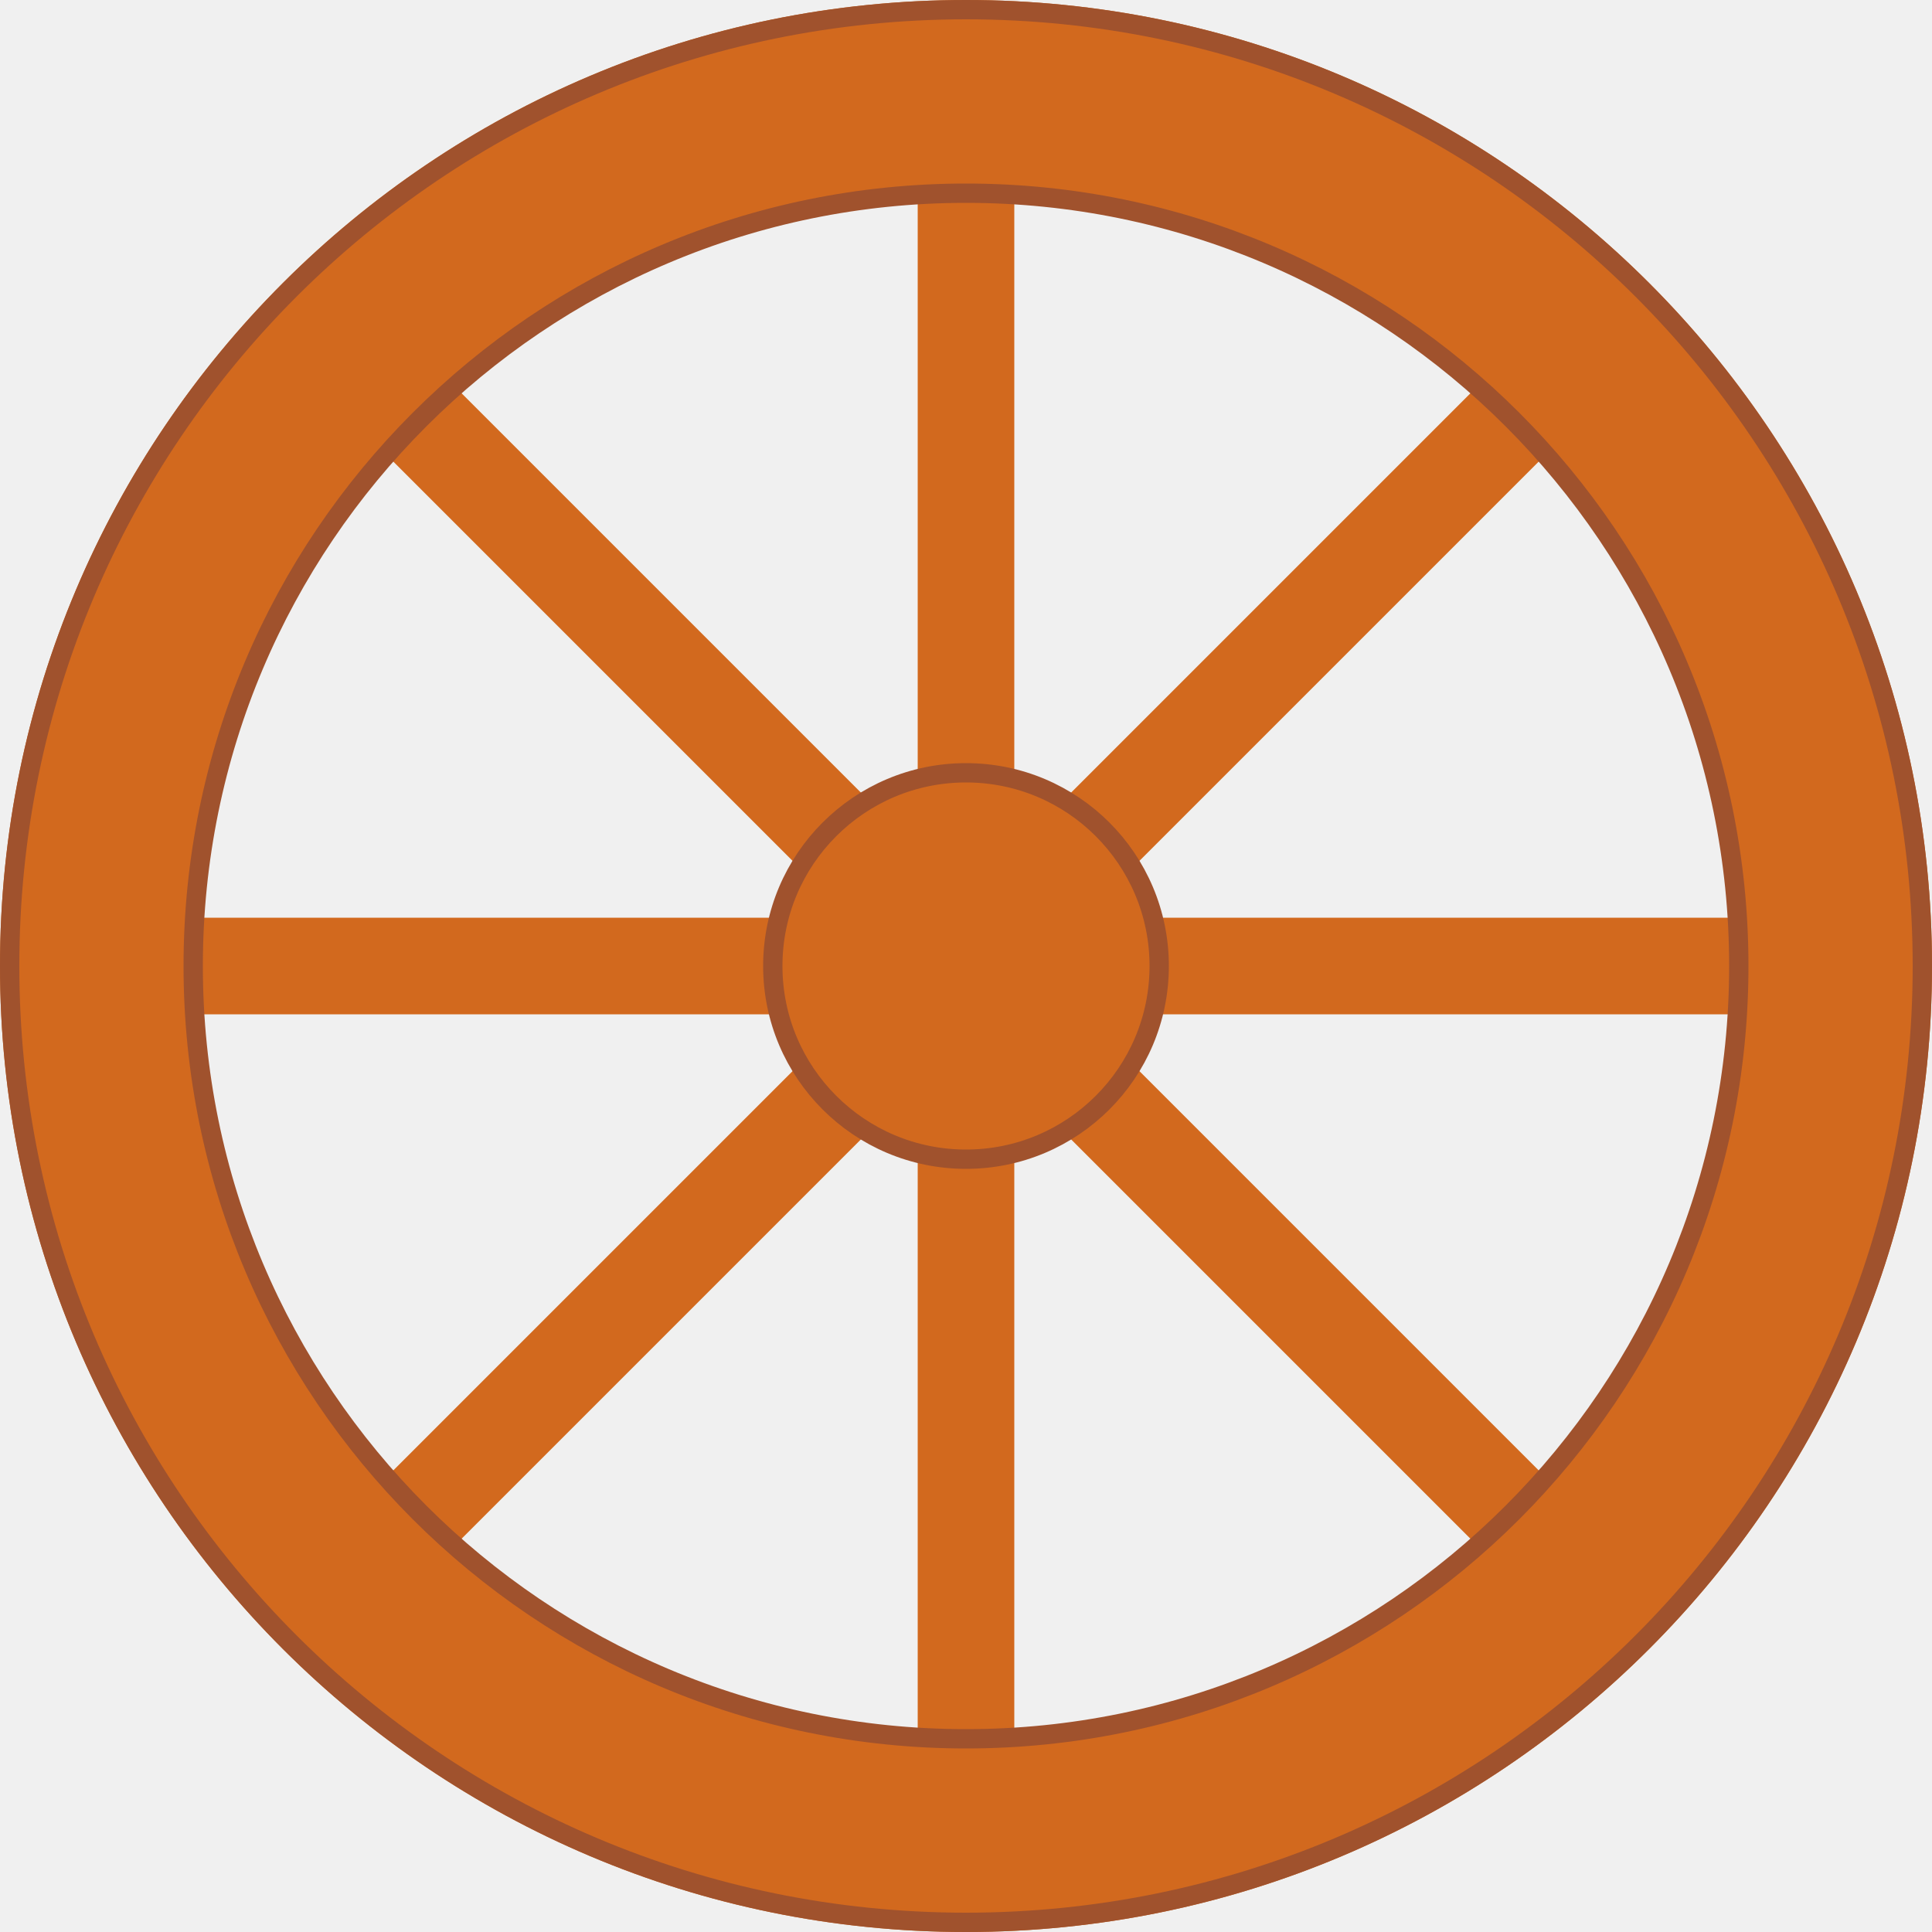
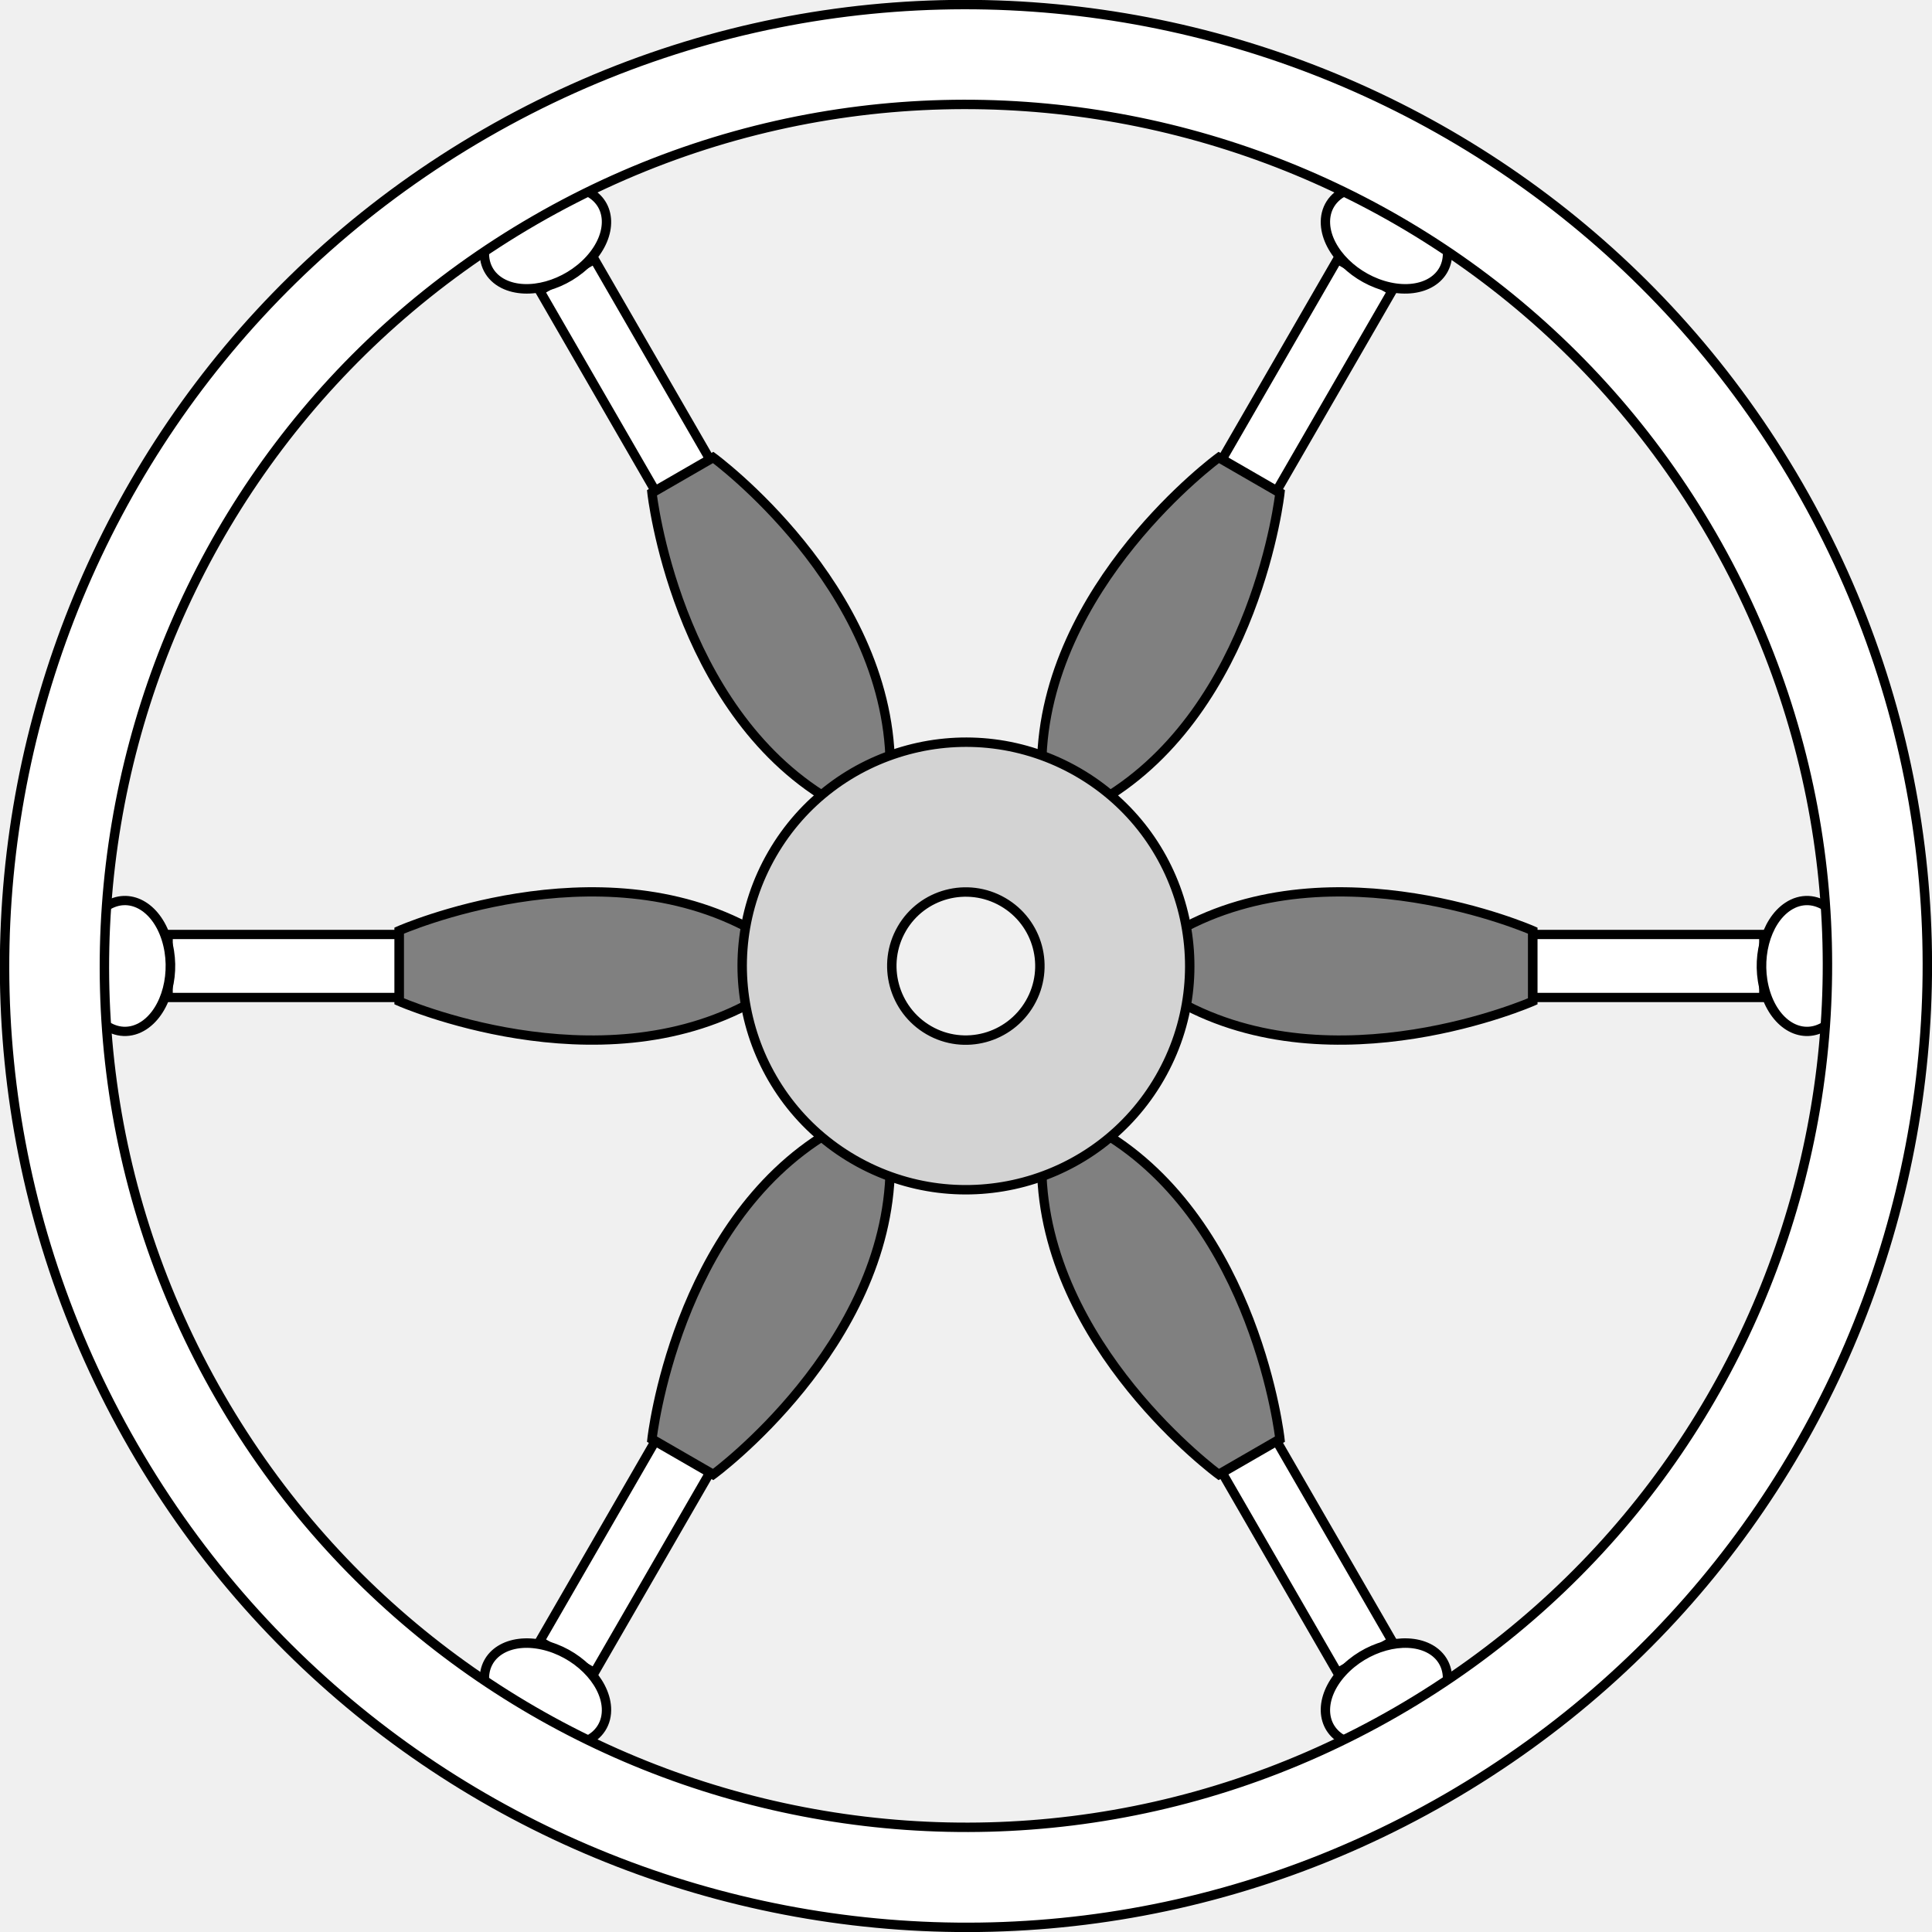
- <svg xmlns="http://www.w3.org/2000/svg" version="1.1" baseProfile="full" width="100%" height="100%" viewBox="0 0 100 100">
+ <svg xmlns="http://www.w3.org/2000/svg" version="1.1" baseProfile="full" width="205.066" height="205.075">
  <defs>
-     <line id="rayon" x1="50" y1="5" x2="50" y2="95" stroke="chocolate" stroke-width="5" stroke-linecap="butt" />
+     <g id="rayon">
+       <rect y="811.503" x="1394.011" height="6.692" width="24.37" id="barre" style="fill:#ffffff;fill-opacity:1;stroke:#000000;stroke-width:0.984;stroke-linecap:square;stroke-linejoin:round;stroke-miterlimit:4;stroke-opacity:1;stroke-dasharray:none;stroke-dashoffset:0" />
+       <path d="m 1387.648,808.534 c 2.346,-1.595 5.119,-0.061 6.192,3.427 1.073,3.488 0.041,7.609 -2.305,9.204 -1.329,0.903 -2.865,0.831 -4.153,-0.197" id="bout" style="fill:#ffffff;fill-opacity:1;stroke:#000000;stroke-width:0.984;stroke-linecap:square;stroke-linejoin:round;stroke-miterlimit:4;stroke-opacity:1;stroke-dasharray:none;stroke-dashoffset:0" />
+       <path d="m 1454.115,811.098 c -16.037,-9.259 -36.365,0 -36.365,0 l 0,7.502 c 0,0 20.328,9.259 36.365,0 z" style="fill:gray;fill-opacity:1;stroke:#000000;stroke-width:0.984px;stroke-linecap:butt;stroke-linejoin:miter;stroke-opacity:1" id="fuseau" />
+     </g>
  </defs>
-   <circle cx="50" cy="50" r="45" stroke="chocolate" fill="none" stroke-width="10" />
-   <use href="#rayon" />
-   <use href="#rayon" transform="rotate(45, 50, 50)" />
-   <use href="#rayon" transform="rotate(90, 50, 50)" />
-   <use href="#rayon" transform="rotate(135, 50, 50)" />
-   <circle cx="50" cy="50" r="10" stroke="sienna" fill="chocolate" stroke-width="1" />
-   <circle cx="50" cy="50" r="49.5" stroke="sienna" fill="none" stroke-width="1" />
-   <circle cx="50" cy="50" r="40" stroke="sienna" fill="none" stroke-width="1" />
+   <g transform="translate(-223.2338,-547.1144)">
+     <use transform="matrix(1.033809,0,0,1,-1200.077,-165.2003)" style="fill:#ffffff" href="#rayon" />
+     <use transform="matrix(-0.5169046,-0.895305,0.8660254,-0.5,383.0085,2378.493)" style="fill:#ffffff" href="#rayon" />
+     <use transform="matrix(0.5169046,-0.895305,0.8660254,0.5,-1142.835,1563.644)" style="fill:#ffffff" href="#rayon" />
+     <use transform="matrix(-1.033809,0,0,-1,1851.611,1464.498)" style="fill:#ffffff" href="#rayon" />
+     <use transform="matrix(-0.5169046,0.895305,-0.8660254,-0.5,1794.369,-264.346)" style="fill:#ffffff" href="#rayon" />
+     <use transform="matrix(0.5169046,0.895305,-0.8660254,0.5,268.5248,-1079.195)" style="fill:#ffffff" href="#rayon" />
+     <path style="fill:lightgray;fill-opacity:1;stroke:#000000;stroke-width:1;stroke-linecap:square;stroke-linejoin:round;stroke-miterlimit:4;stroke-opacity:1;stroke-dasharray:none;stroke-dashoffset:0" d="m 305.199,637.774 c -6.558,11.359 -2.666,25.885 8.693,32.443 11.359,6.558 25.885,2.666 32.443,-8.693 6.558,-11.359 2.666,-25.885 -8.693,-32.443 -11.359,-6.558 -25.885,-2.666 -32.443,8.693 z m 13.748,7.938 c 2.17,-3.758 6.984,-5.025 10.742,-2.855 3.758,2.17 5.041,6.957 2.871,10.715 -2.17,3.758 -6.972,5.068 -10.73,2.898 -3.758,-2.17 -5.052,-6.999 -2.882,-10.757 z" id="centre" />
+     <path style="fill:#ffffff;fill-opacity:1;stroke:#000000;stroke-width:1;stroke-linecap:square;stroke-linejoin:round;stroke-miterlimit:4;stroke-opacity:1;stroke-dasharray:none;stroke-dashoffset:0" d="M 414.128,598.633 C 385.952,549.831 323.554,533.111 274.751,561.287 c -48.803,28.176 -65.522,90.575 -37.346,139.377 28.176,48.803 90.575,65.522 139.377,37.346 48.803,-28.176 65.522,-90.575 37.346,-139.377 z m -9.175,5.297 c 25.247,43.73 10.245,99.632 -33.484,124.879 -43.73,25.247 -99.643,10.288 -124.89,-33.441 -25.247,-43.73 -10.261,-99.659 33.468,-124.906 43.73,-25.247 99.659,-10.261 124.906,33.468 z" id="jante" />
+   </g>
</svg>
